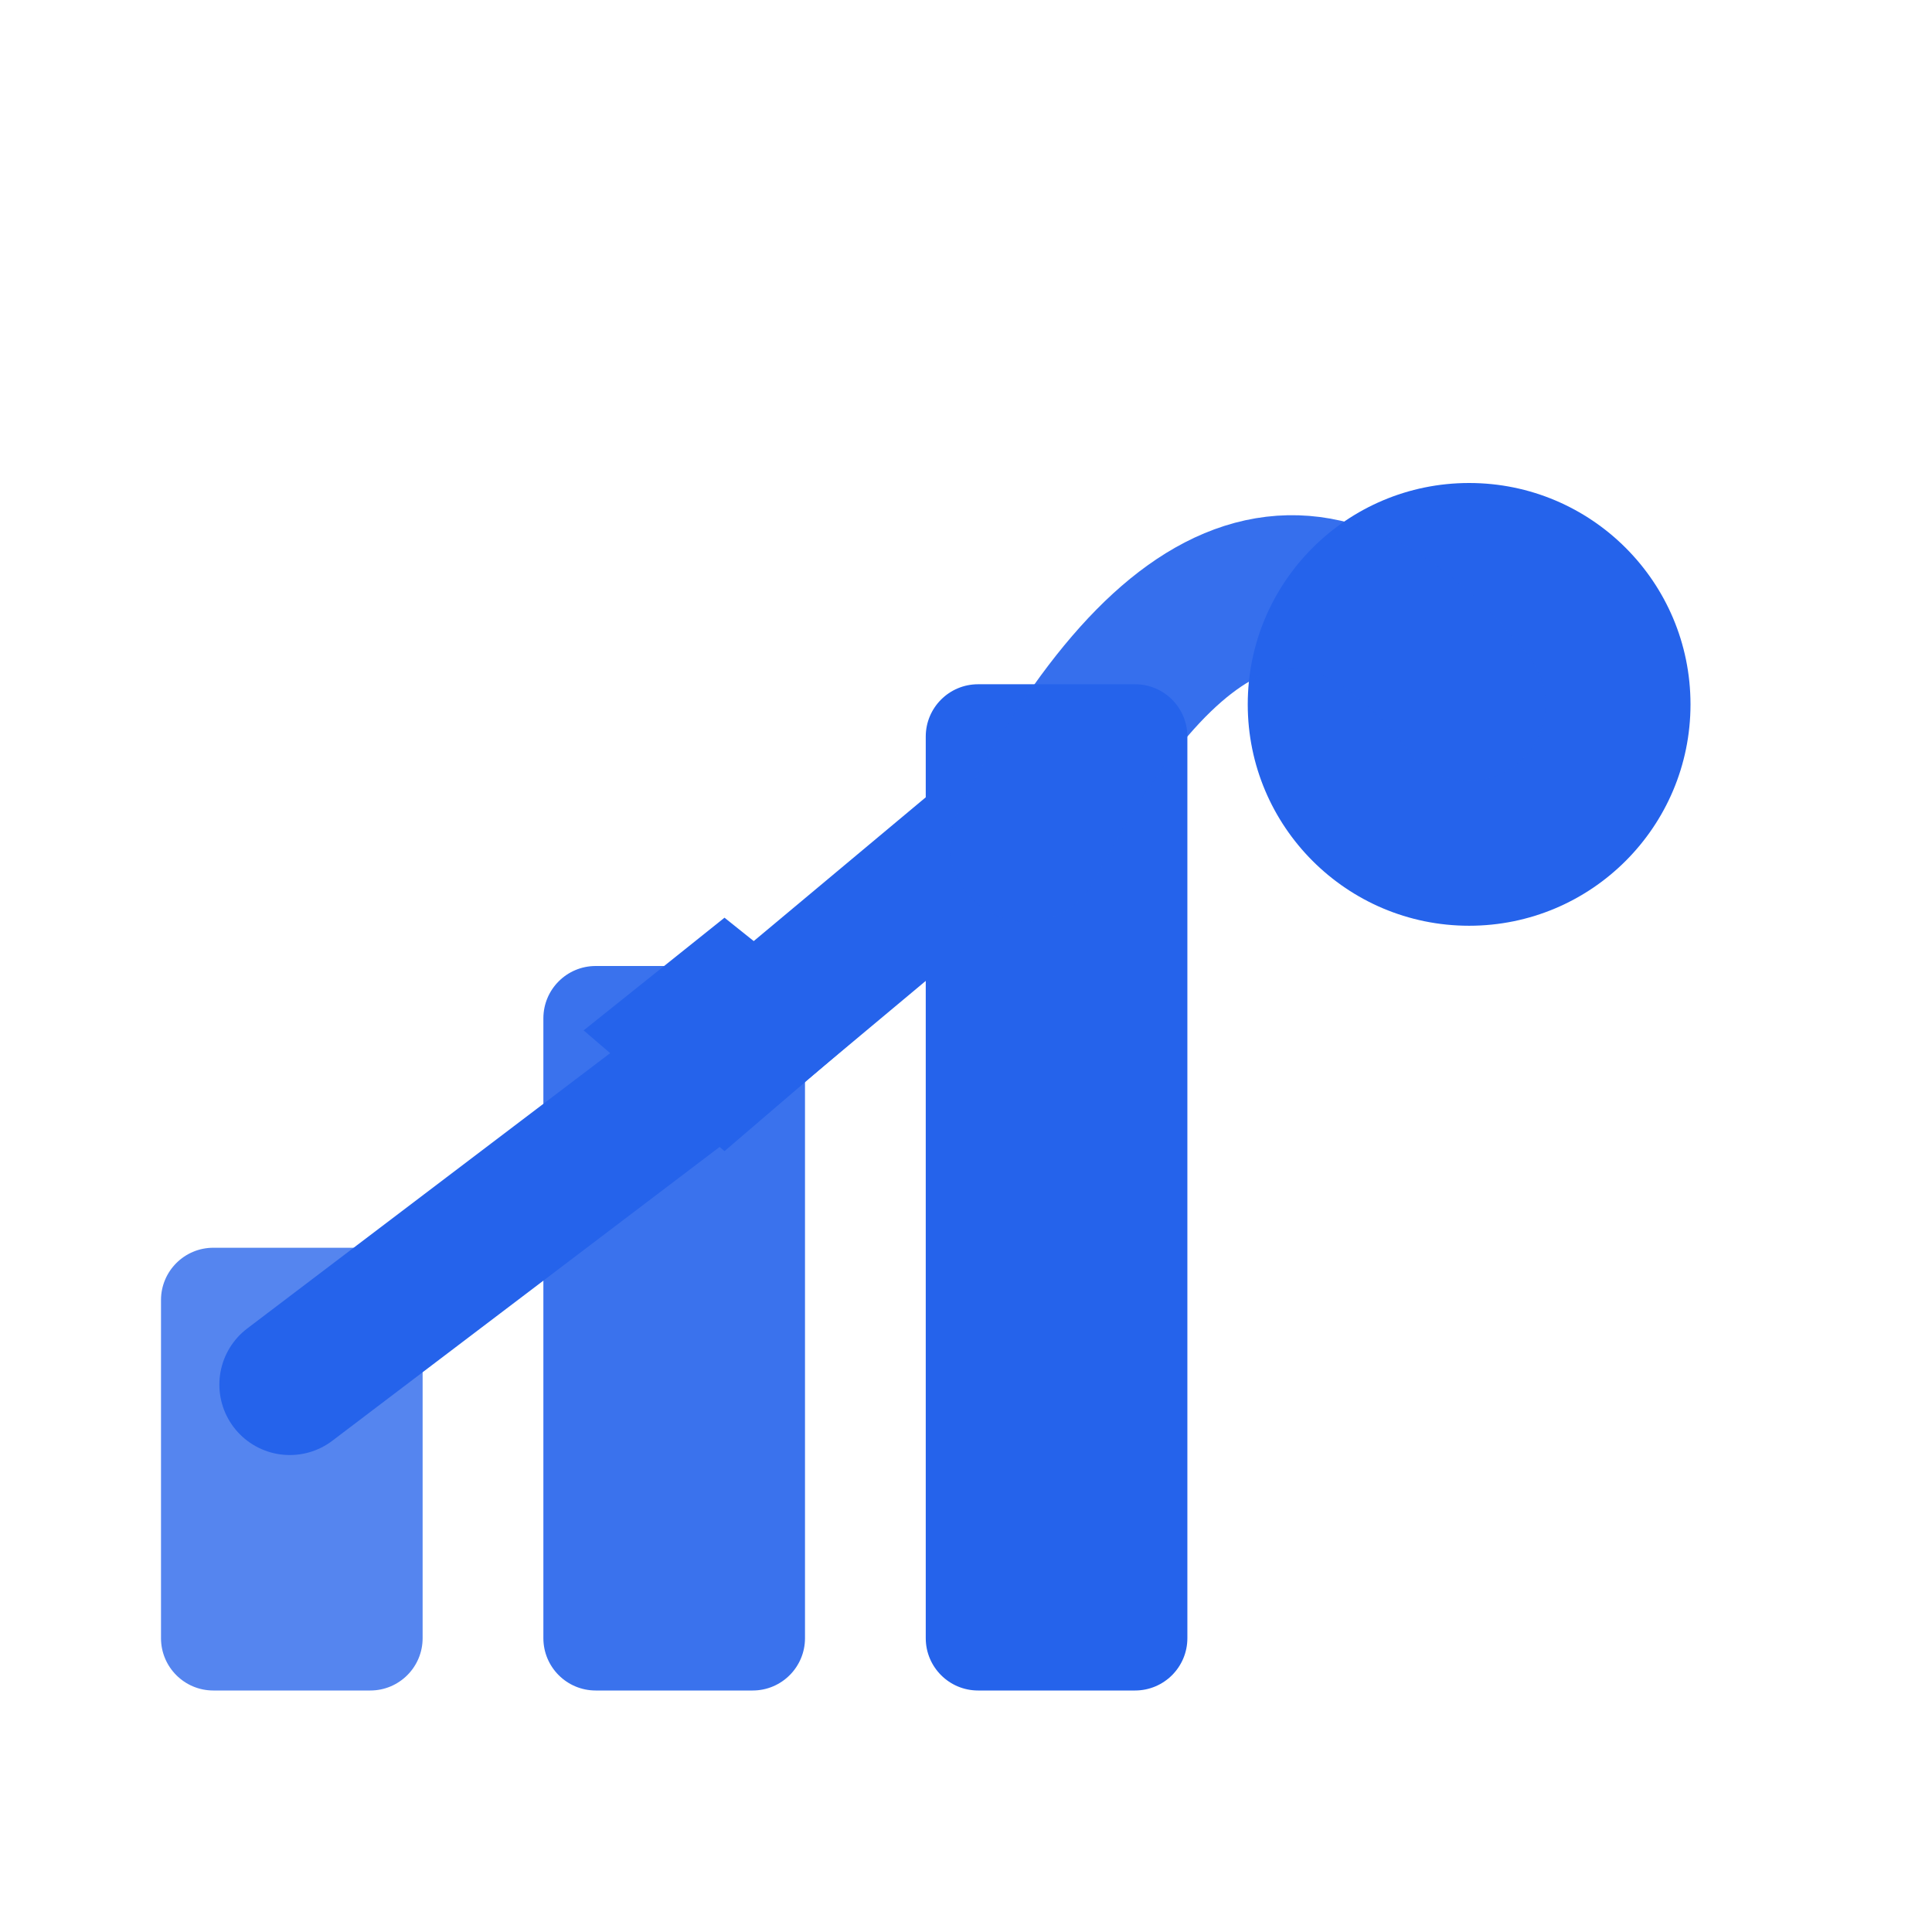
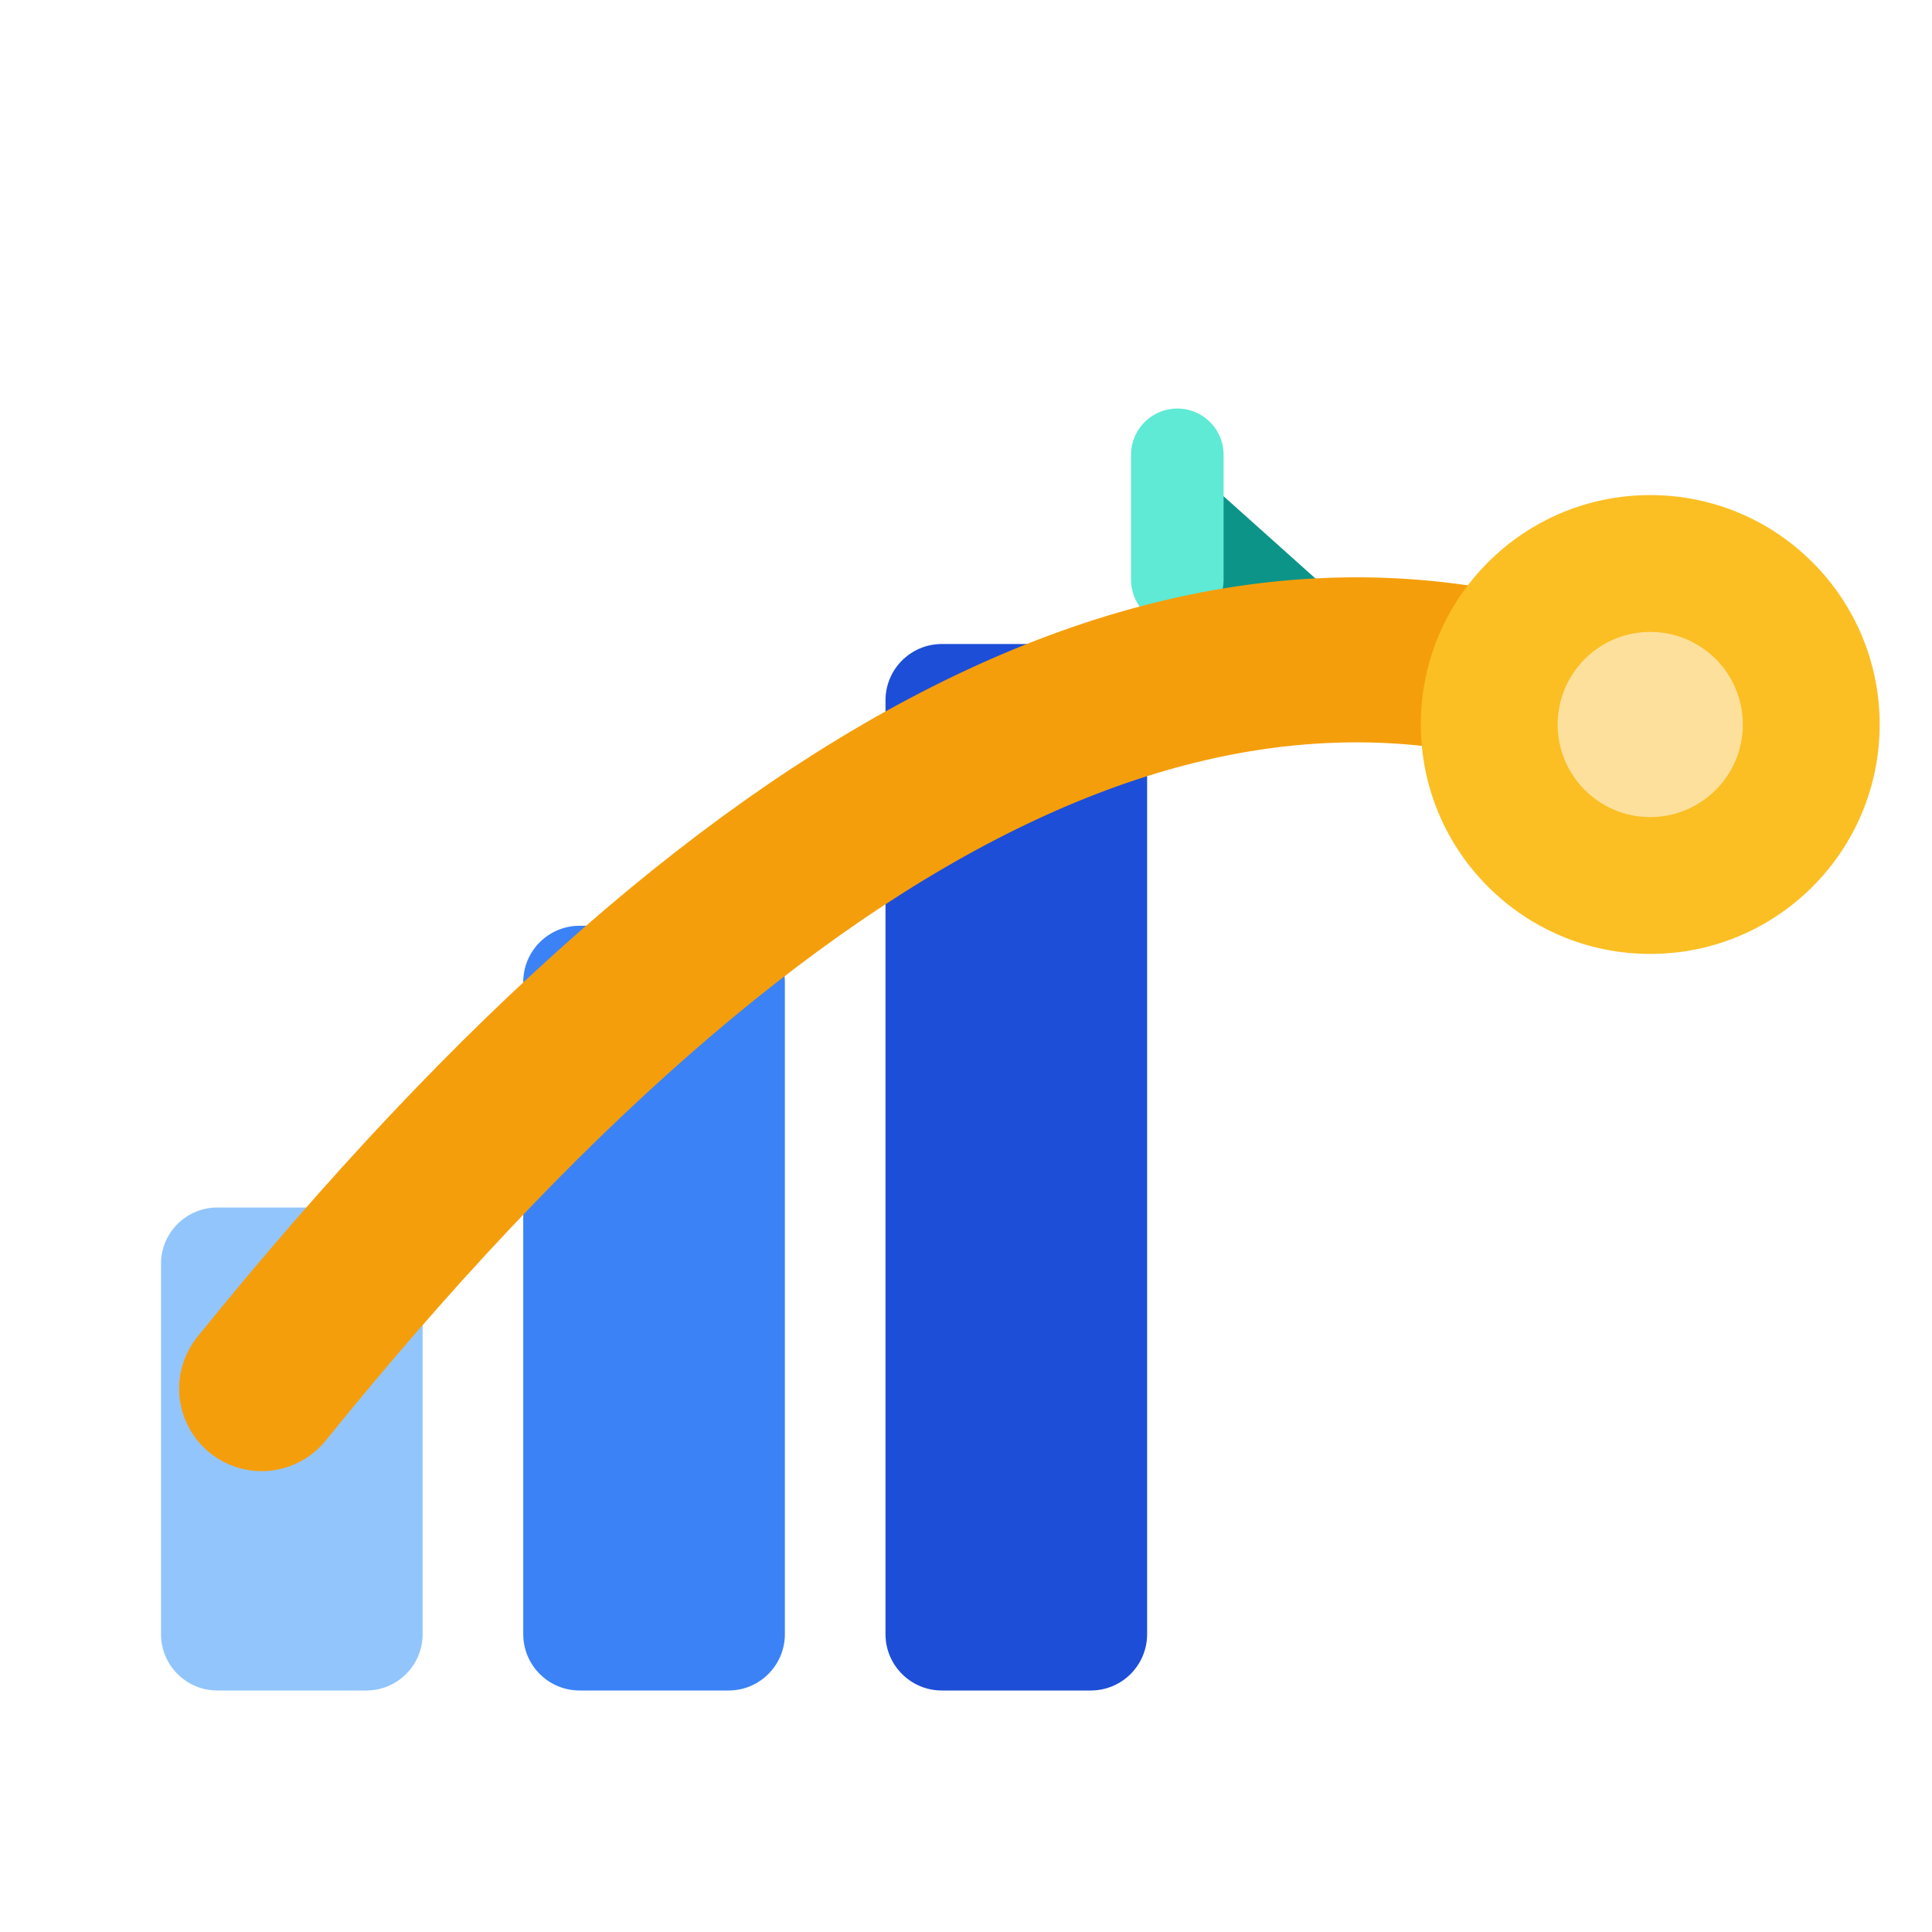
<svg xmlns="http://www.w3.org/2000/svg" viewBox="0 0 24 24" fill="none" role="img" aria-label="ServLitcys — consultoria, educação e Horizonte">
-   <g fill="#2563eb">
-     <rect x="2" y="15.5" width="3.25" height="5.5" rx="0.65" opacity="0.78" />
-     <rect x="6.75" y="12" width="3.25" height="9" rx="0.65" opacity="0.9" />
-     <rect x="11.5" y="8.5" width="3.25" height="12.5" rx="0.65" />
-     <path d="M7.25 12.8 9 11.4 10.75 12.8 9 14.3Z" />
-     <circle cx="18.25" cy="8.75" r="2.75" />
-   </g>
-   <g fill="none" stroke="#2563eb" stroke-linecap="round" stroke-linejoin="round">
-     <path d="M3.6 17.2 9.4 12.8 12.75 10" stroke-width="1.75" />
-     <path d="M12.75 10.5 Q15.5 5.25 18.25 8.75" stroke-width="1.9" opacity="0.92" />
-   </g>
+   <rect x="2" y="15" width="3.25" height="6" rx="0.7" fill="#93c5fd" />
+   <rect x="6.5" y="11.5" width="3.25" height="9.5" rx="0.7" fill="#3b82f6" />
+   <rect x="11" y="8" width="3.25" height="13" rx="0.7" fill="#1d4ed8" />
+   <path fill="#0d9488" d="M11 8h3.25L14.625 5.65 17.25 8Z" />
+   <path d="M14.625 5.65v1.55" stroke="#5eead4" stroke-width="1.15" stroke-linecap="round" />
+   <path d="M3.25 17.25Q12.75 5.5 20.5 9" stroke="#f59e0b" stroke-width="2.05" stroke-linecap="round" />
+   <circle cx="20.5" cy="9" r="2.85" fill="#fbbf24" />
+   <circle cx="20.5" cy="9" r="1.15" fill="#fff7ed" opacity="0.6" />
</svg>
